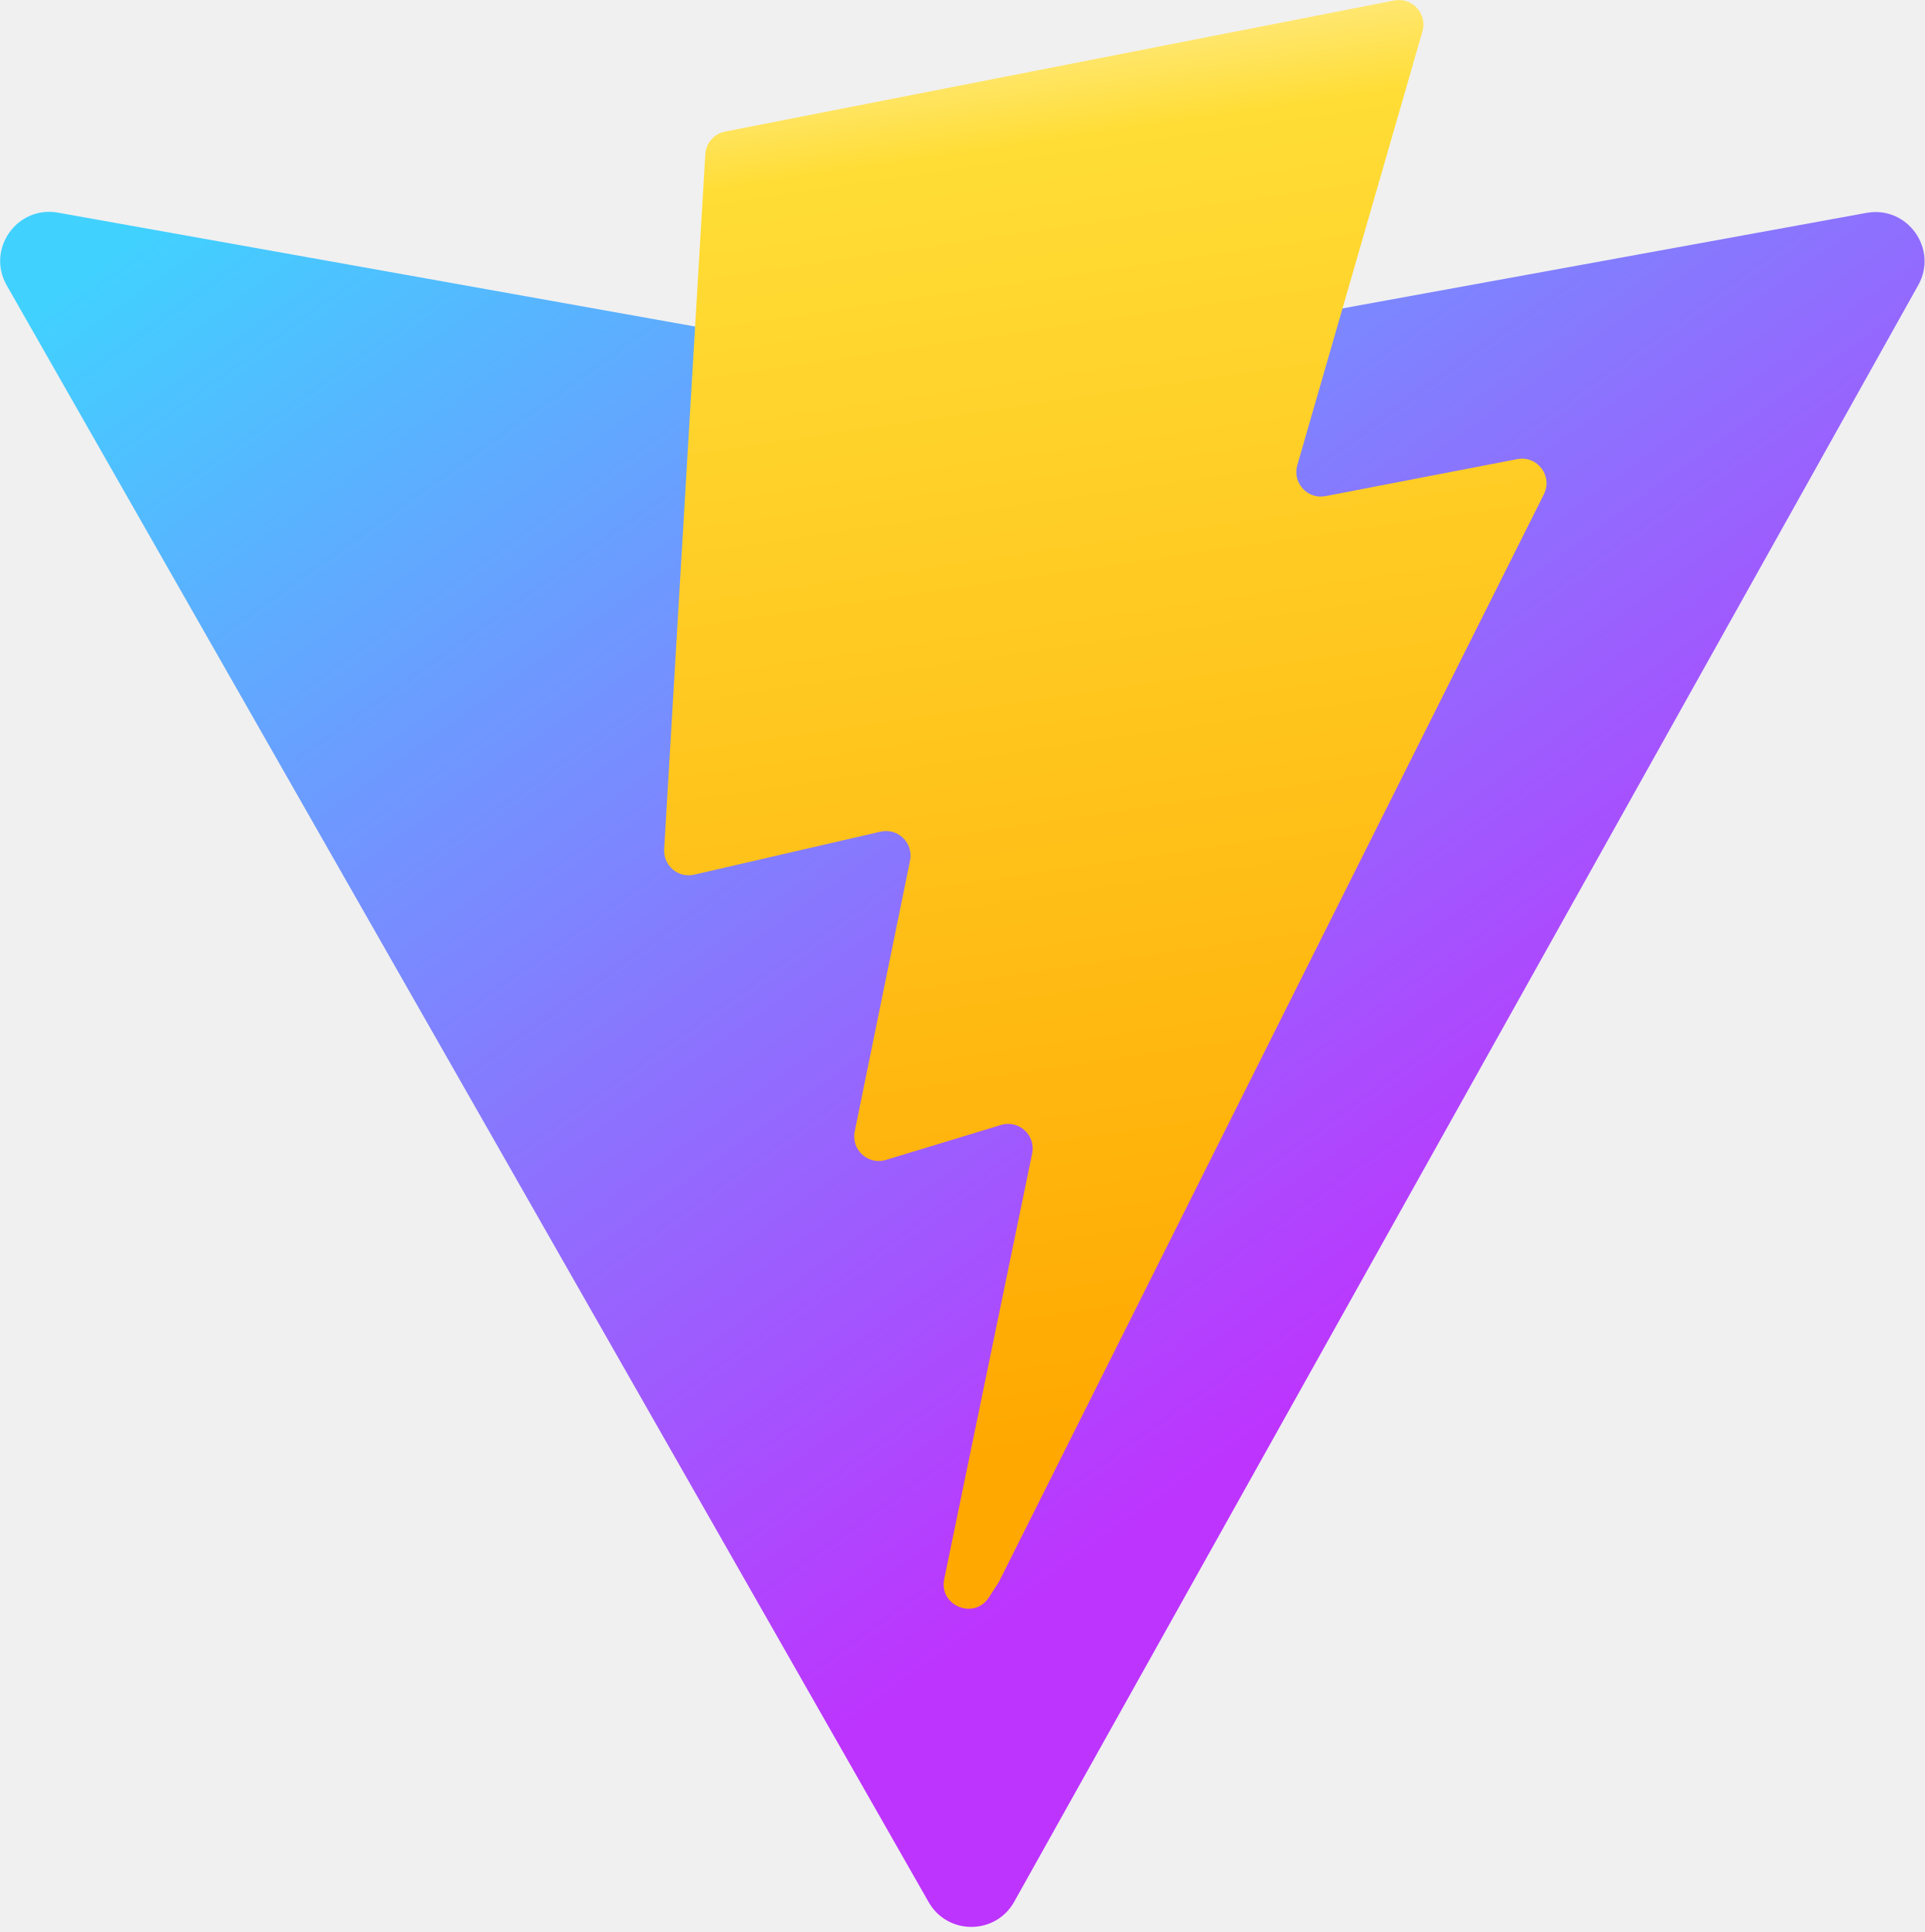
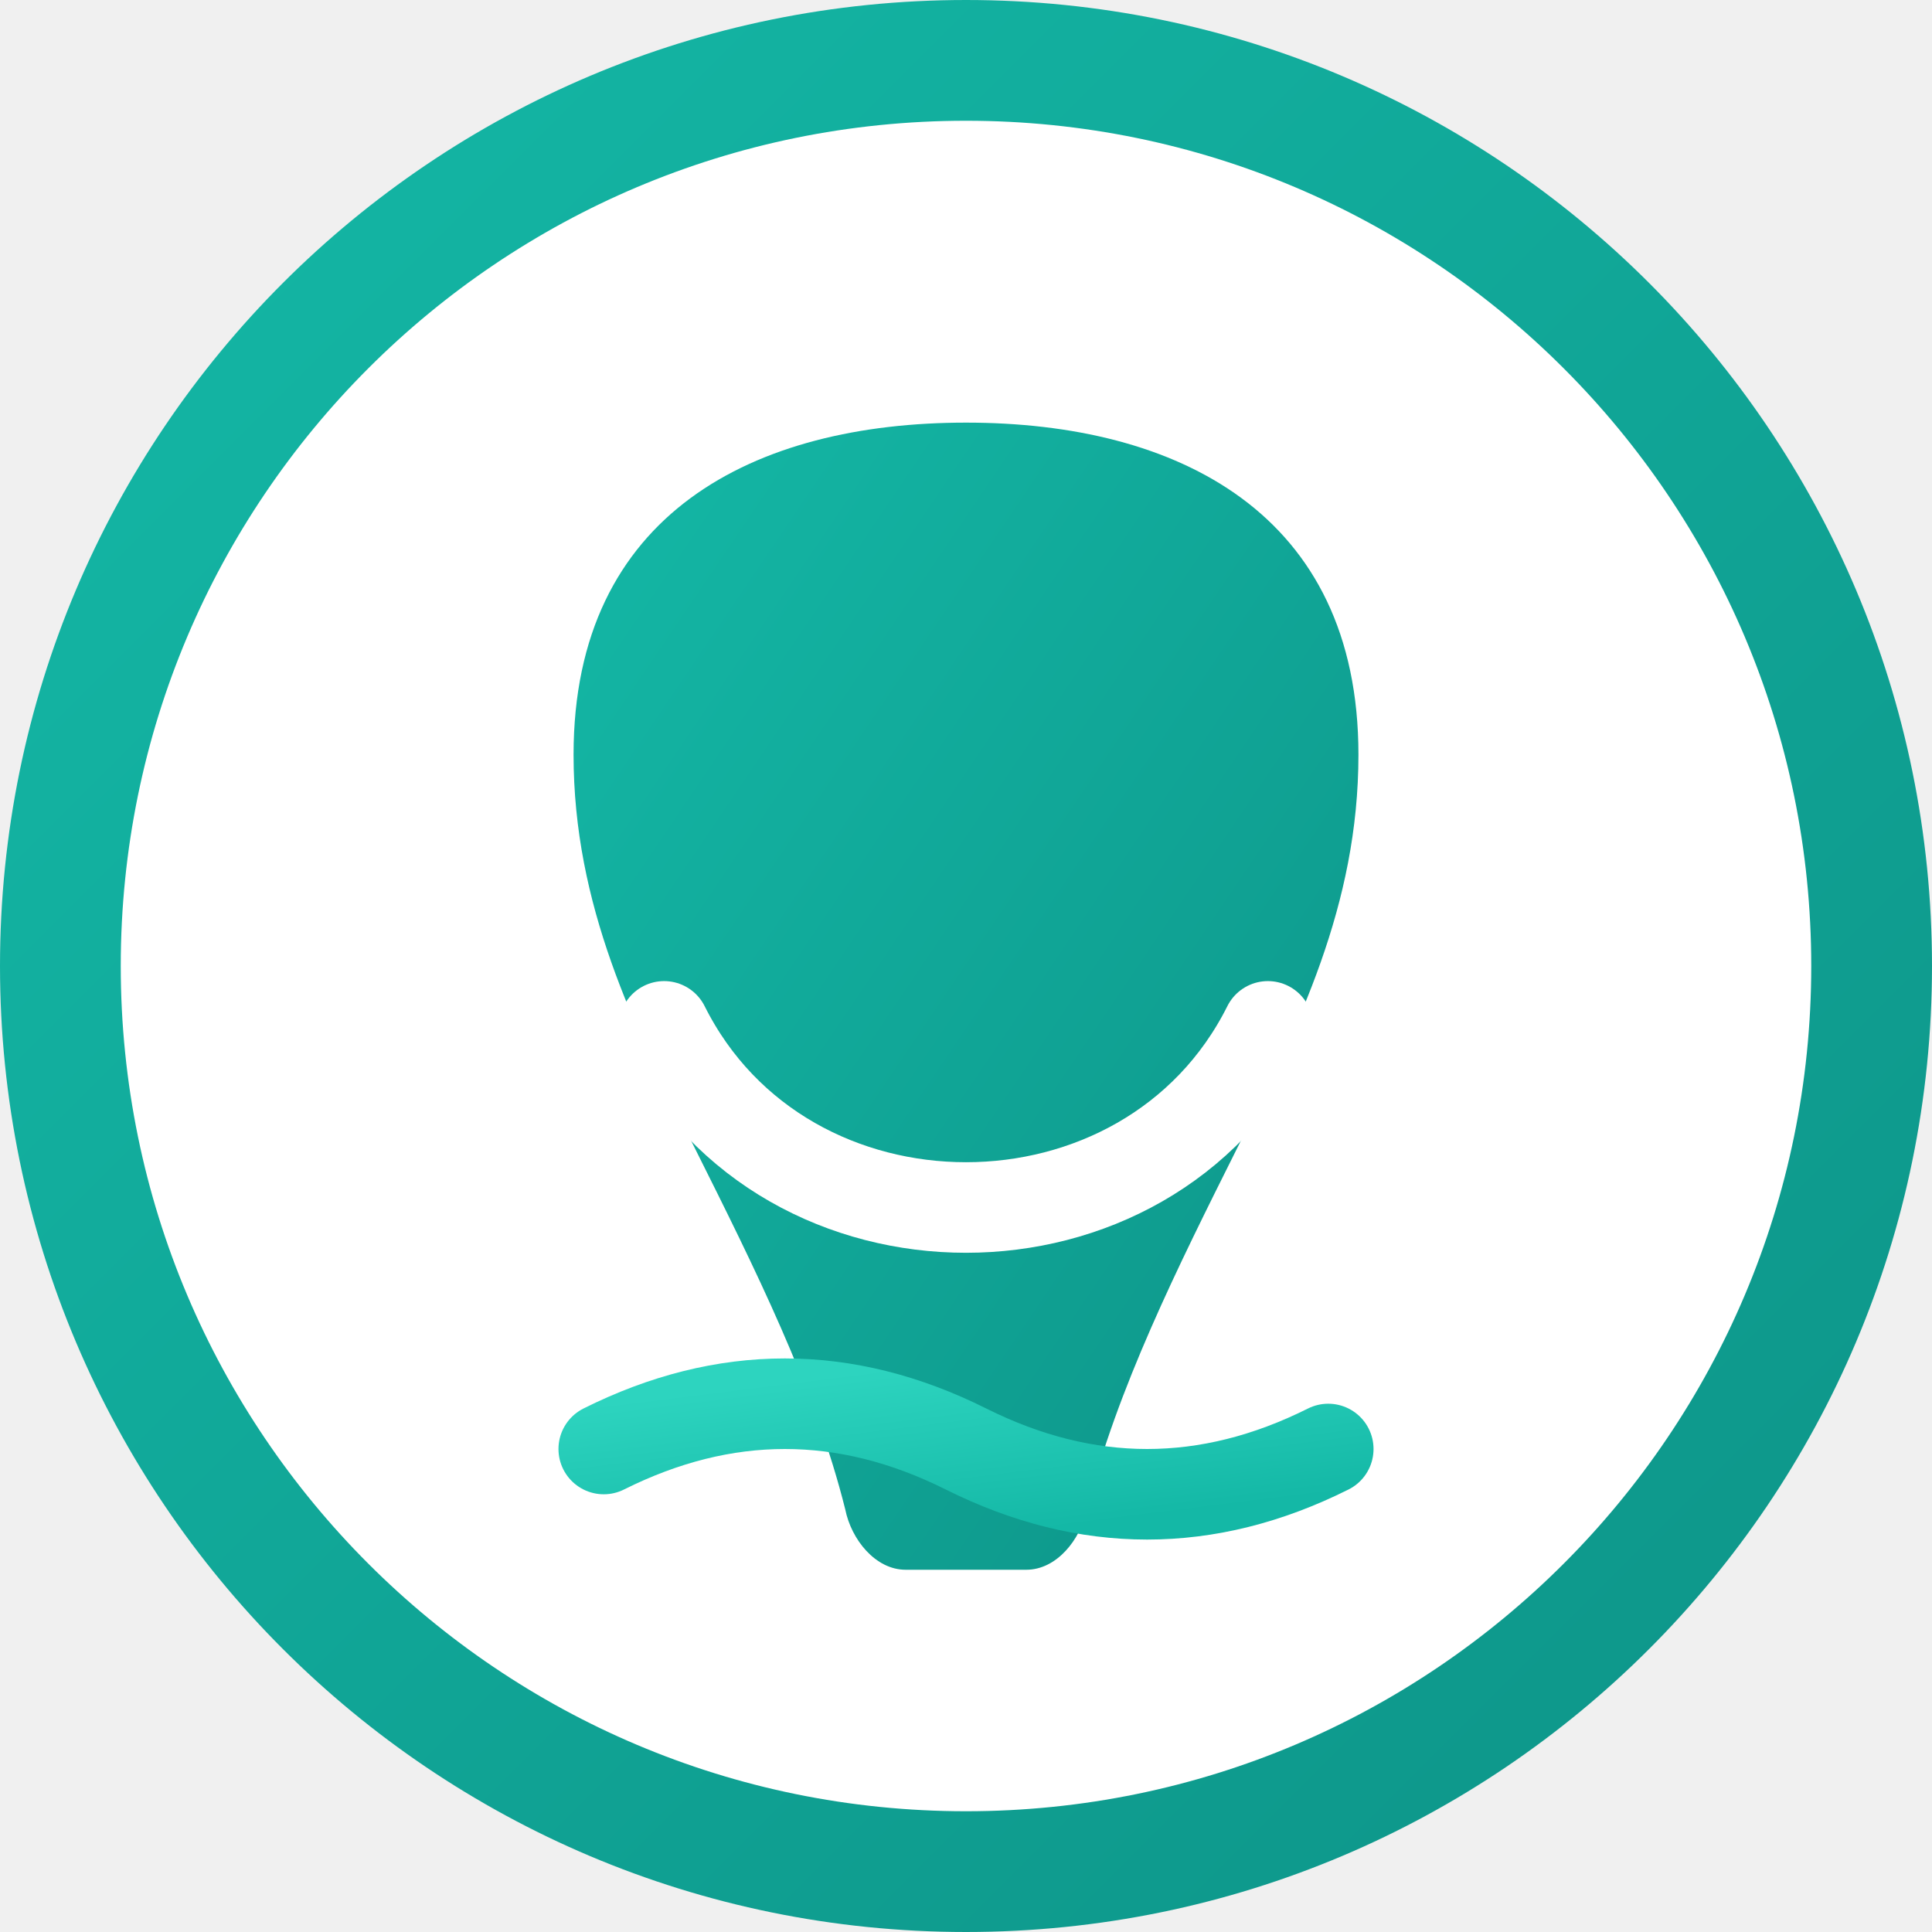
- <svg xmlns="http://www.w3.org/2000/svg" aria-hidden="true" role="img" class="iconify iconify--logos" width="31.88" height="32" preserveAspectRatio="xMidYMid meet" viewBox="0 0 256 257">
+ <svg xmlns="http://www.w3.org/2000/svg" width="32" height="32" viewBox="0 0 32 32" fill="none" role="img" aria-label="Zensmile Dental Logo">
  <defs>
-     <linearGradient id="IconifyId1813088fe1fbc01fb466" x1="-.828%" x2="57.636%" y1="7.652%" y2="78.411%">
-       <stop offset="0%" stop-color="#41D1FF" />
-       <stop offset="100%" stop-color="#BD34FE" />
+     <linearGradient id="primaryGradient" x1="0%" y1="0%" x2="100%" y2="100%">
+       <stop offset="0%" stop-color="#14b8a6" />
+       <stop offset="100%" stop-color="#0d9488" />
    </linearGradient>
-     <linearGradient id="IconifyId1813088fe1fbc01fb467" x1="43.376%" x2="50.316%" y1="2.242%" y2="89.03%">
-       <stop offset="0%" stop-color="#FFEA83" />
-       <stop offset="8.333%" stop-color="#FFDD35" />
-       <stop offset="100%" stop-color="#FFA800" />
+     <linearGradient id="secondaryGradient" x1="0%" y1="0%" x2="100%" y2="100%">
+       <stop offset="0%" stop-color="#2dd4bf" />
+       <stop offset="100%" stop-color="#14b8a6" />
    </linearGradient>
  </defs>
-   <path fill="url(#IconifyId1813088fe1fbc01fb466)" d="M255.153 37.938L134.897 252.976c-2.483 4.44-8.862 4.466-11.382.048L.875 37.958c-2.746-4.814 1.371-10.646 6.827-9.67l120.385 21.517a6.537 6.537 0 0 0 2.322-.004l117.867-21.483c5.438-.991 9.574 4.796 6.877 9.62Z" />
-   <path fill="url(#IconifyId1813088fe1fbc01fb467)" d="M185.432.063L96.44 17.501a3.268 3.268 0 0 0-2.634 3.014l-5.474 92.456a3.268 3.268 0 0 0 3.997 3.378l24.777-5.718c2.318-.535 4.413 1.507 3.936 3.838l-7.361 36.047c-.495 2.426 1.782 4.5 4.151 3.78l15.304-4.649c2.372-.72 4.652 1.36 4.15 3.788l-11.698 56.621c-.732 3.542 3.979 5.473 5.943 2.437l1.313-2.028l72.516-144.72c1.215-2.423-.88-5.186-3.54-4.672l-25.505 4.922c-2.396.462-4.435-1.77-3.759-4.114l16.646-57.705c.677-2.35-1.37-4.583-3.769-4.113Z" />
+   <circle cx="16" cy="16" r="15" fill="white" stroke="url(#primaryGradient)" stroke-width="2" />
+   <path d="M16 7c-3.5 0-6.5 1.5-6.5 5.5 0 2.5 1 4.5 2 6.5 1 2 2 4 2.5 6 .1.5.5 1 1 1h2c.5 0 .9-.5 1-1 .5-2 1.5-4 2.5-6 1-2 2-4 2-6.5 0-4-3-5.5-6.5-5.5z" fill="url(#primaryGradient)" />
+   <path d="M11 17c1 2 3 3 5 3s4-1 5-3" stroke="white" stroke-width="1.5" stroke-linecap="round" fill="none" />
+   <path d="M10 24c2-1 4-1 6 0s4 1 6 0" stroke="url(#secondaryGradient)" stroke-width="1.5" stroke-linecap="round" fill="none" />
</svg>
